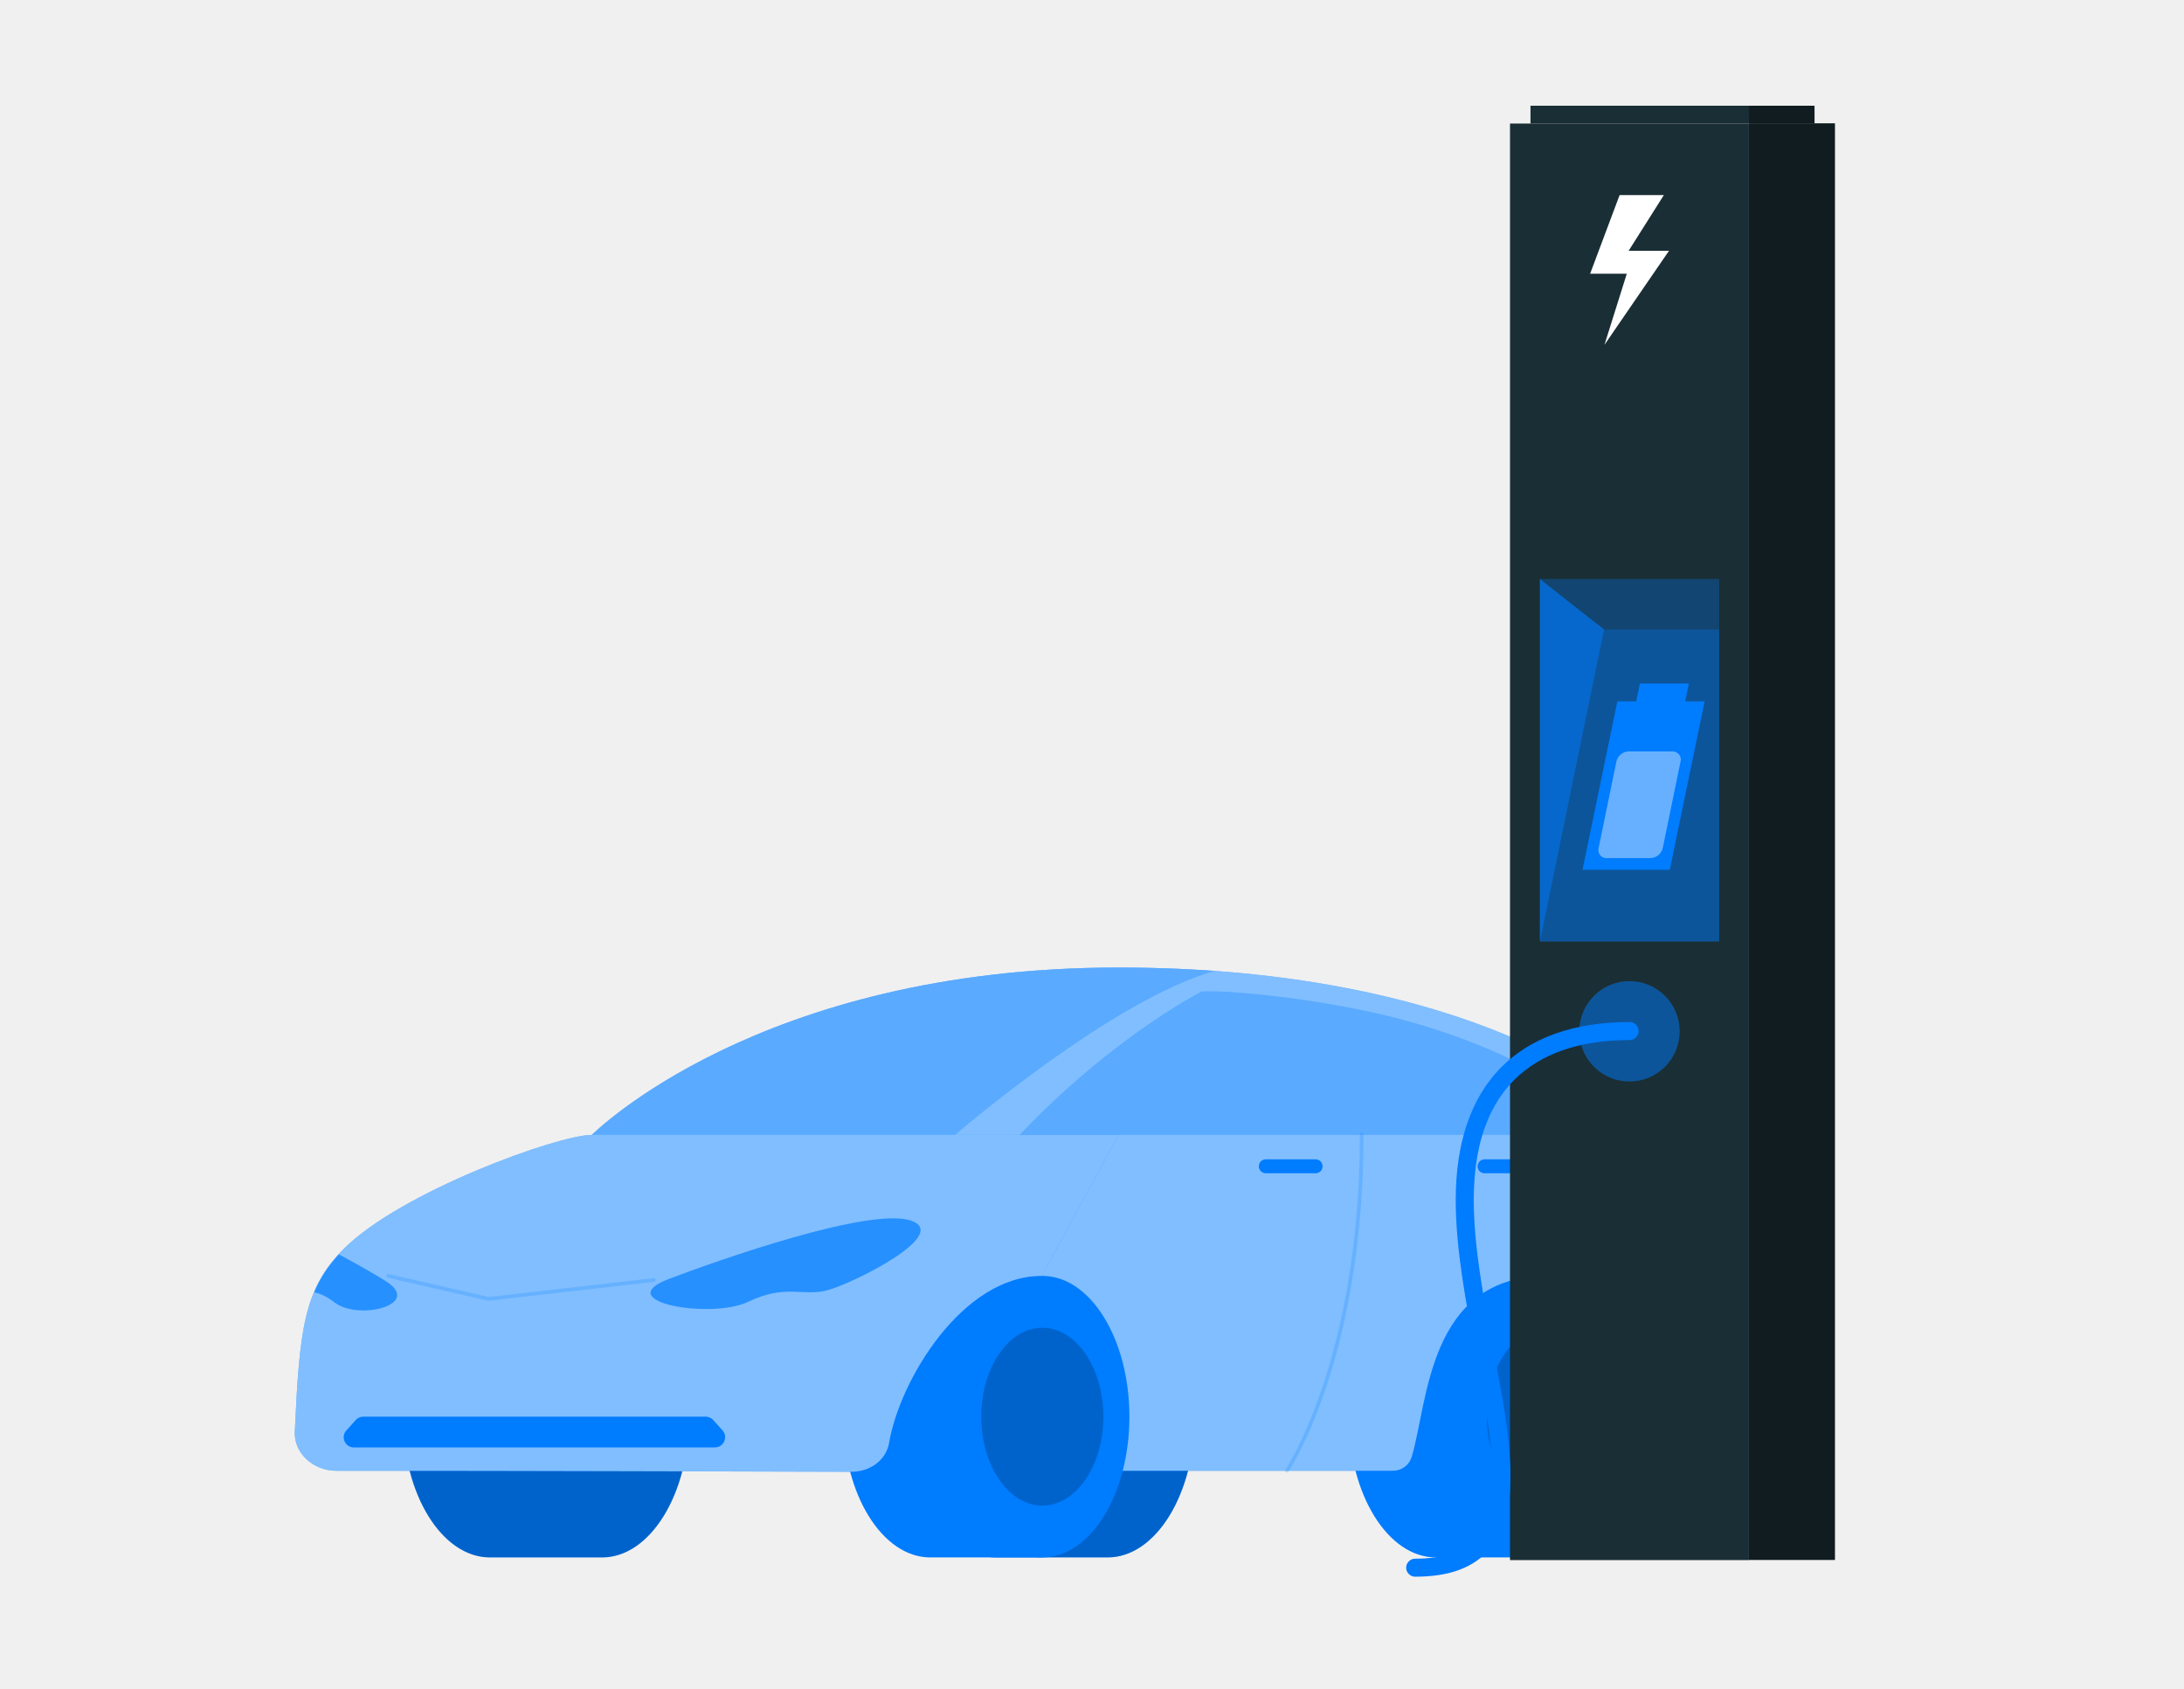
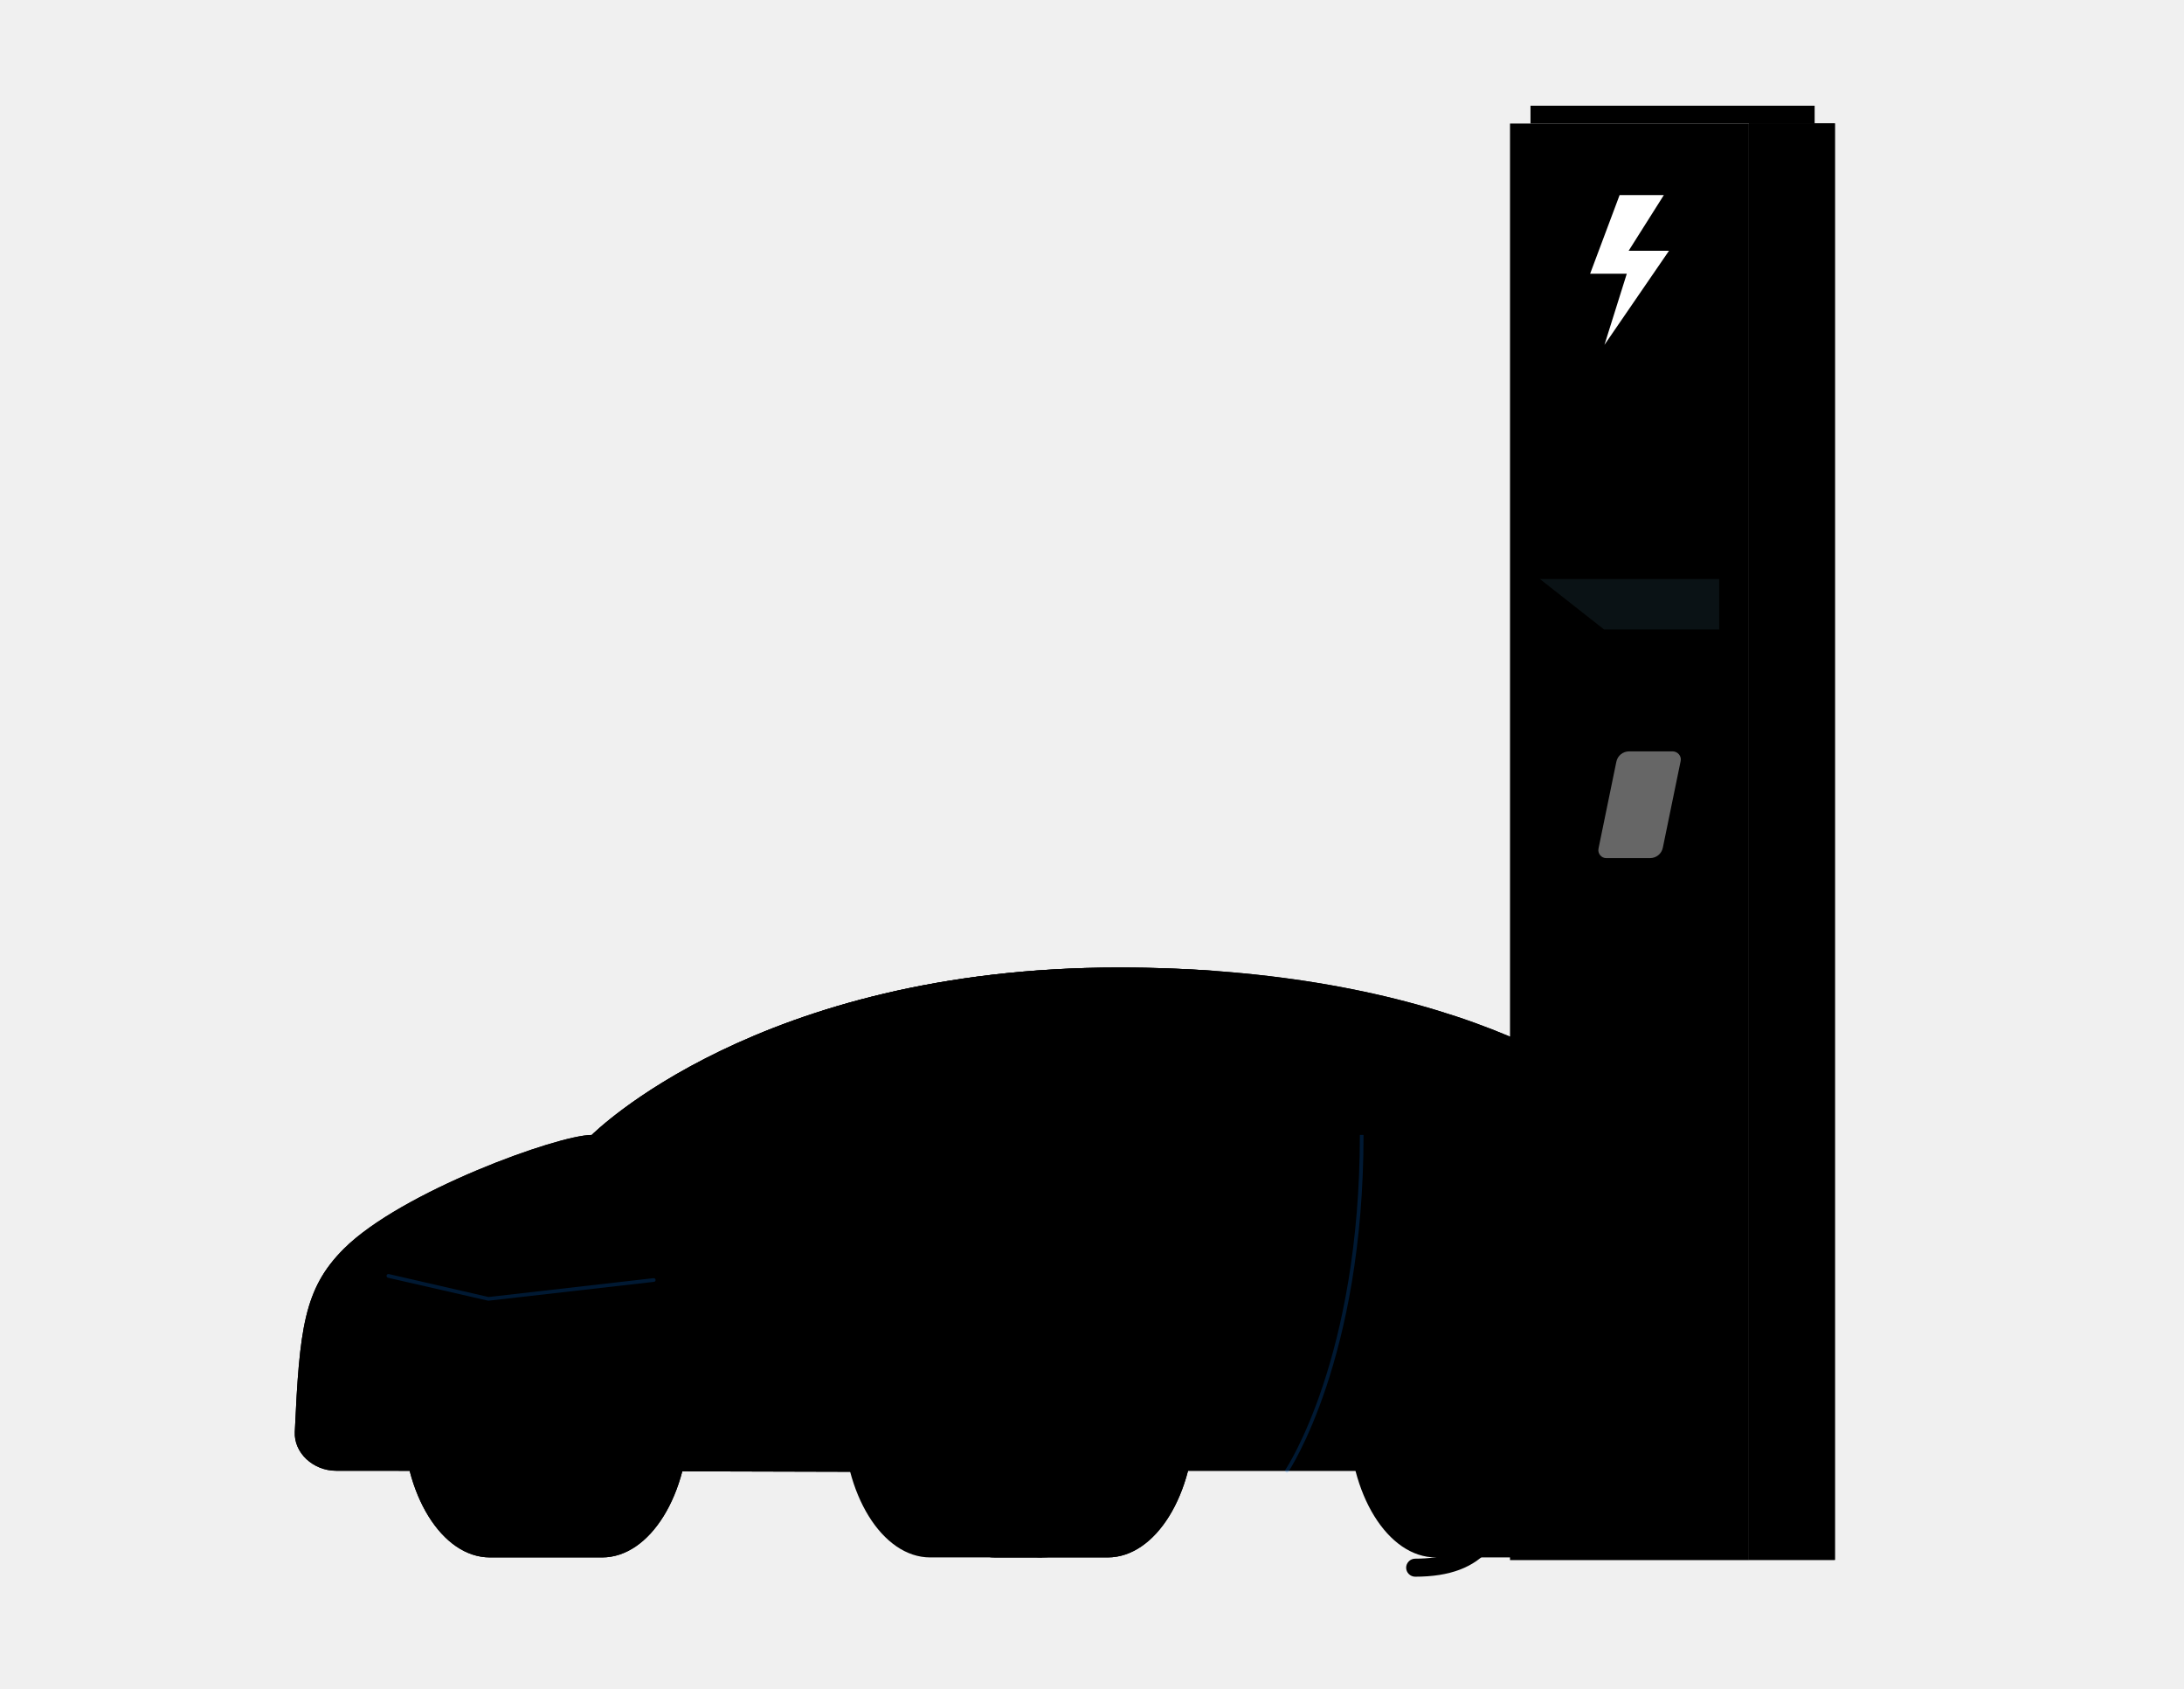
<svg xmlns="http://www.w3.org/2000/svg" version="1.1" id="a8897f4c-2937-4134-8b3a-fee1040aeff6" x="0" y="0" viewBox="0 0 1066.1 824.2" style="enable-background:new 0 0 1066.1 824.2" xml:space="preserve">
  <style>.st0{fill:#007cff}.st1{opacity:.2}.st2{opacity:.5;fill:#fff}.st3,.st4{opacity:.3;fill:#007cff}.st4{opacity:.7}.st6{fill:#1a2e35}.st7{opacity:.4}.st9{opacity:.5;fill:#007cff}</style>
-   <path class="st0" d="M540.7 622.7H486c-23.4 0-42.5 30.8-42.5 68.7 0 37.9 19 68.7 42.5 68.7h54.7c23.4 0 42.5-30.8 42.5-68.7-.1-38-19.1-68.7-42.5-68.7z" />
-   <path class="st1" d="M540.7 622.7H486c-23.4 0-42.5 30.8-42.5 68.7 0 37.9 19 68.7 42.5 68.7h54.7c23.4 0 42.5-30.8 42.5-68.7-.1-38-19.1-68.7-42.5-68.7z" />
-   <path class="st0" d="M293.9 622.7h-54.7c-23.4 0-42.5 30.8-42.5 68.7 0 37.9 19 68.7 42.5 68.7h54.7c23.4 0 42.5-30.8 42.5-68.7-.1-38-19.1-68.7-42.5-68.7z" />
-   <path class="st1" d="M293.9 622.7h-54.7c-23.4 0-42.5 30.8-42.5 68.7 0 37.9 19 68.7 42.5 68.7h54.7c23.4 0 42.5-30.8 42.5-68.7-.1-38-19.1-68.7-42.5-68.7z" />
-   <path class="st0" d="m815.7 570.5 12.5 10.7c5.9 5.1 8.5 13 6.7 20.6l-2.8 12-16.4-43.3z" />
-   <path class="st0" d="M838.3 640.2c-2.2-23.4-8.3-46.3-18.1-67.7l-4.2-9.2H712.5L766 717.7c18.9-4.7 36.4-13.8 51-26.6l1.2-1.1c14.4-12.4 21.8-30.9 20.1-49.8z" />
-   <path class="st2" d="M838.3 640.2c-2.2-23.4-8.3-46.3-18.1-67.7l-4.2-9.2H712.5L766 717.7c18.9-4.7 36.4-13.8 51-26.6l1.2-1.1c14.4-12.4 21.8-30.9 20.1-49.8z" />
-   <path class="st0" d="M700.9 760.1c-23.4 0-42.5-30.8-42.5-68.7 0-37.9 19-68.7 42.5-68.7h54.5v137.4h-54.5z" />
-   <ellipse class="st0" cx="755.6" cy="691.4" rx="42.5" ry="68.7" />
-   <ellipse class="st1" cx="755.6" cy="691.4" rx="29.8" ry="43.4" />
-   <path class="st0" d="M391 717.7 288.9 553.9s80.8-81.7 257.2-81.7c152.7 0 244.2 50.4 269.8 91.1l-60.5 59.4c-58.6 0-58.3 62.2-66.3 88.3-1.2 4.1-4.9 6.8-9.2 6.8H391" />
-   <path class="st2" d="M391 717.7 288.9 553.9s80.8-81.7 257.2-81.7c152.7 0 244.2 50.4 269.8 91.1l-60.5 59.4c-58.6 0-58.3 62.2-66.3 88.3-1.2 4.1-4.9 6.8-9.2 6.8H391" />
-   <path class="st0" d="M454.1 760.1c-23.4 0-42.5-30.8-42.5-68.7 0-37.9 19-68.7 42.5-68.7h54.5v137.4h-54.5z" />
-   <ellipse class="st0" cx="508.8" cy="691.4" rx="42.5" ry="68.7" />
-   <ellipse class="st1" cx="508.8" cy="691.4" rx="29.8" ry="43.4" />
-   <path class="st0" d="M434 704.2c5.2-30.7 35.8-81.5 74.5-81.5l37.5-68.8H288.8c-16.4 0-93.1 27.7-121 55.6-19.5 19.5-21.6 39.2-23.9 89.3-.5 10.2 8.9 19 20.2 19 94.9 0 209.7.4 251.5.5 9.4 0 17-5.9 18.4-14.1z" />
-   <path class="st2" d="M434 704.2c5.2-30.7 35.8-81.5 74.5-81.5l37.5-68.8H288.8c-16.4 0-93.1 27.7-121 55.6-19.5 19.5-21.6 39.2-23.9 89.3-.5 10.2 8.9 19 20.2 19 94.9 0 209.7.4 251.5.5 9.4 0 17-5.9 18.4-14.1z" />
-   <path class="st3" d="M546.1 472.2c-175.4 0-255.4 80.4-257.2 81.6h177.4s76.3-65.9 126.8-80c-14.9-1-30.6-1.6-47-1.6z" />
-   <path class="st4" d="M326.7 624.1c24.3-9.2 97.8-35.1 117.9-28.4 20 6.7-28.5 30.8-40.7 34-12.2 3.2-20.3-3.2-38.6 5.6s-68.1-.1-38.6-11.2z" />
+   <path className="st0" d="M540.7 622.7H486c-23.4 0-42.5 30.8-42.5 68.7 0 37.9 19 68.7 42.5 68.7h54.7c23.4 0 42.5-30.8 42.5-68.7-.1-38-19.1-68.7-42.5-68.7z" />
+   <path className="st1" d="M540.7 622.7H486c-23.4 0-42.5 30.8-42.5 68.7 0 37.9 19 68.7 42.5 68.7h54.7c23.4 0 42.5-30.8 42.5-68.7-.1-38-19.1-68.7-42.5-68.7z" />
+   <path className="st0" d="M293.9 622.7h-54.7c-23.4 0-42.5 30.8-42.5 68.7 0 37.9 19 68.7 42.5 68.7h54.7c23.4 0 42.5-30.8 42.5-68.7-.1-38-19.1-68.7-42.5-68.7z" />
+   <path className="st1" d="M293.9 622.7h-54.7c-23.4 0-42.5 30.8-42.5 68.7 0 37.9 19 68.7 42.5 68.7h54.7c23.4 0 42.5-30.8 42.5-68.7-.1-38-19.1-68.7-42.5-68.7z" />
+   <path className="st0" d="m815.7 570.5 12.5 10.7c5.9 5.1 8.5 13 6.7 20.6l-2.8 12-16.4-43.3z" />
+   <path className="st0" d="M838.3 640.2c-2.2-23.4-8.3-46.3-18.1-67.7l-4.2-9.2H712.5L766 717.7c18.9-4.7 36.4-13.8 51-26.6l1.2-1.1c14.4-12.4 21.8-30.9 20.1-49.8z" />
+   <path className="st2" d="M838.3 640.2c-2.2-23.4-8.3-46.3-18.1-67.7l-4.2-9.2H712.5L766 717.7c18.9-4.7 36.4-13.8 51-26.6l1.2-1.1c14.4-12.4 21.8-30.9 20.1-49.8z" />
+   <path className="st0" d="M700.9 760.1c-23.4 0-42.5-30.8-42.5-68.7 0-37.9 19-68.7 42.5-68.7h54.5v137.4h-54.5z" />
+   <ellipse className="st0" cx="755.6" cy="691.4" rx="42.5" ry="68.7" />
+   <ellipse className="st1" cx="755.6" cy="691.4" rx="29.8" ry="43.4" />
+   <path className="st0" d="M391 717.7 288.9 553.9s80.8-81.7 257.2-81.7c152.7 0 244.2 50.4 269.8 91.1l-60.5 59.4c-58.6 0-58.3 62.2-66.3 88.3-1.2 4.1-4.9 6.8-9.2 6.8H391" />
+   <path className="st2" d="M391 717.7 288.9 553.9s80.8-81.7 257.2-81.7c152.7 0 244.2 50.4 269.8 91.1l-60.5 59.4c-58.6 0-58.3 62.2-66.3 88.3-1.2 4.1-4.9 6.8-9.2 6.8H391" />
+   <path className="st0" d="M454.1 760.1c-23.4 0-42.5-30.8-42.5-68.7 0-37.9 19-68.7 42.5-68.7h54.5v137.4h-54.5z" />
+   <ellipse className="st0" cx="508.8" cy="691.4" rx="42.5" ry="68.7" />
+   <ellipse className="st1" cx="508.8" cy="691.4" rx="29.8" ry="43.4" />
+   <path className="st0" d="M434 704.2c5.2-30.7 35.8-81.5 74.5-81.5l37.5-68.8H288.8c-16.4 0-93.1 27.7-121 55.6-19.5 19.5-21.6 39.2-23.9 89.3-.5 10.2 8.9 19 20.2 19 94.9 0 209.7.4 251.5.5 9.4 0 17-5.9 18.4-14.1z" />
+   <path className="st2" d="M434 704.2c5.2-30.7 35.8-81.5 74.5-81.5l37.5-68.8H288.8c-16.4 0-93.1 27.7-121 55.6-19.5 19.5-21.6 39.2-23.9 89.3-.5 10.2 8.9 19 20.2 19 94.9 0 209.7.4 251.5.5 9.4 0 17-5.9 18.4-14.1z" />
+   <path className="st3" d="M546.1 472.2c-175.4 0-255.4 80.4-257.2 81.6h177.4s76.3-65.9 126.8-80c-14.9-1-30.6-1.6-47-1.6z" />
+   <path className="st4" d="M326.7 624.1c24.3-9.2 97.8-35.1 117.9-28.4 20 6.7-28.5 30.8-40.7 34-12.2 3.2-20.3-3.2-38.6 5.6s-68.1-.1-38.6-11.2z" />
  <path d="M628.2 718.7c-.2 0-.4-.1-.5-.2-.4-.3-.5-.9-.2-1.3.4-.5 36.3-54.7 36.3-163.3 0-.5.4-.9.9-.9s.9.4.9.9c0 109.3-36.3 163.8-36.7 164.4-.1.2-.4.4-.7.4zm-389.7-83.9h-.2l-48.9-11.2c-.5-.1-.8-.6-.7-1.1.1-.5.6-.8 1.1-.7l48.7 11.2 80.5-9.2c.5 0 1 .3 1 .8.1.5-.3 1-.8 1l-80.7 9.2c.1 0 .1 0 0 0zm516.9-11.2c-.2 0-.5-.1-.7-.3-.4-.4-.4-1 0-1.3 17.1-16.7 26.2-55.8 26.2-77.6 0-.5.4-.9.9-.9s.9.4.9.9c0 22.1-9.3 61.9-26.7 79-.2.1-.4.2-.6.2z" style="opacity:.2;fill:#007cff" />
-   <path class="st0" d="M617.9 572.6h24.3c1.9 0 3.4-1.5 3.4-3.4s-1.5-3.4-3.4-3.4h-24.3c-1.9 0-3.4 1.5-3.4 3.4-.1 1.8 1.5 3.4 3.4 3.4zm106.7 0H749c1.9 0 3.4-1.5 3.4-3.4s-1.5-3.4-3.4-3.4h-24.3c-1.9 0-3.4 1.5-3.4 3.4-.1 1.8 1.4 3.4 3.3 3.4z" />
-   <path class="st4" d="M187.9 625c-5-3.1-13.2-7.9-22.5-12.8-5.3 5.8-9.2 11.7-12 18.5 2.8.6 6 1.9 10 5 11.8 9 43.6.9 24.5-10.7z" />
-   <path class="st3" d="M497.7 553.9h247.9c12.7 0 25.1-3.3 36.2-9.5 0 0-40.1-36.5-120.9-52.2-33.2-6.5-64.7-9-74.3-8.3-23.1 12.2-58.5 37.7-88.9 70z" />
-   <path class="st0" d="M349 706.4H172.7c-4.2 0-6.5-5-3.7-8.2l4.6-5.1c.9-1.1 2.3-1.7 3.7-1.7h167.2c1.4 0 2.7.6 3.7 1.7l4.6 5.1c2.7 3.2.4 8.2-3.8 8.2zm462.4-82-11.1 2.1v-30.1l11.1 2.1c1.5.3 2.6 2.3 2.6 4.7v16.4c.1 2.4-1.1 4.5-2.6 4.8z" />
-   <path class="st6" d="M737.1 60.3h116.6v701.1H737.1zm10-8.7h138.6v8.6H747.1z" />
-   <path class="st7" d="M853.8 51.6h32v8.6h-32z" />
+   <path className="st0" d="M617.9 572.6h24.3c1.9 0 3.4-1.5 3.4-3.4s-1.5-3.4-3.4-3.4h-24.3c-1.9 0-3.4 1.5-3.4 3.4-.1 1.8 1.5 3.4 3.4 3.4zm106.7 0H749c1.9 0 3.4-1.5 3.4-3.4s-1.5-3.4-3.4-3.4h-24.3c-1.9 0-3.4 1.5-3.4 3.4-.1 1.8 1.4 3.4 3.3 3.4z" />
+   <path className="st4" d="M187.9 625c-5-3.1-13.2-7.9-22.5-12.8-5.3 5.8-9.2 11.7-12 18.5 2.8.6 6 1.9 10 5 11.8 9 43.6.9 24.5-10.7z" />
+   <path className="st3" d="M497.7 553.9h247.9c12.7 0 25.1-3.3 36.2-9.5 0 0-40.1-36.5-120.9-52.2-33.2-6.5-64.7-9-74.3-8.3-23.1 12.2-58.5 37.7-88.9 70z" />
+   <path className="st0" d="M349 706.4H172.7c-4.2 0-6.5-5-3.7-8.2l4.6-5.1c.9-1.1 2.3-1.7 3.7-1.7h167.2c1.4 0 2.7.6 3.7 1.7l4.6 5.1c2.7 3.2.4 8.2-3.8 8.2zm462.4-82-11.1 2.1v-30.1l11.1 2.1c1.5.3 2.6 2.3 2.6 4.7v16.4c.1 2.4-1.1 4.5-2.6 4.8z" />
+   <path className="st6" d="M737.1 60.3h116.6v701.1H737.1zm10-8.7h138.6v8.6H747.1z" />
+   <path className="st7" d="M853.8 51.6h32v8.6h-32z" />
  <path style="fill:#fff" d="M814.7 122.4H795l17.2-27.2h-21.6l-14.4 38.4h17.9l-10.9 34.7z" />
-   <circle transform="rotate(-45.001 795.446 503.29)" class="st9" cx="795.4" cy="503.3" r="24.5" />
-   <path class="st0" d="M690.8 769.5c-2.4 0-4.4-2-4.4-4.4 0-2.4 2-4.4 4.4-4.4 14.1 0 23.9-3.5 29.8-10.7 13.6-16.5 6.8-52-.3-89.7-4.8-25-9.7-50.8-9.7-74.8 0-55.9 30.1-86.7 84.9-86.7 2.4 0 4.4 2 4.4 4.4 0 2.4-2 4.4-4.4 4.4-34.7 0-76.1 13.5-76.1 77.9 0 23.2 4.9 48.6 9.6 73.2 7.6 39.7 14.8 77.2-1.5 96.9-7.8 9.4-19.8 13.9-36.7 13.9z" />
-   <path class="st9" d="M751.7 282.6h87.5v176.9h-87.5z" />
-   <path class="st9" d="M751.7 282.6v176.9L783 307.2z" />
-   <path class="st0" d="m822.6 342.3 1.8-8.7h-23.9l-1.8 8.7h-9.2l-17 82.2h42.6l17-82.2z" />
+   <circle transform="rotate(-45.001 795.446 503.29)" className="st9" cx="795.4" cy="503.3" r="24.5" />
+   <path className="st0" d="M690.8 769.5c-2.4 0-4.4-2-4.4-4.4 0-2.4 2-4.4 4.4-4.4 14.1 0 23.9-3.5 29.8-10.7 13.6-16.5 6.8-52-.3-89.7-4.8-25-9.7-50.8-9.7-74.8 0-55.9 30.1-86.7 84.9-86.7 2.4 0 4.4 2 4.4 4.4 0 2.4-2 4.4-4.4 4.4-34.7 0-76.1 13.5-76.1 77.9 0 23.2 4.9 48.6 9.6 73.2 7.6 39.7 14.8 77.2-1.5 96.9-7.8 9.4-19.8 13.9-36.7 13.9z" />
+   <path className="st9" d="M751.7 282.6h87.5v176.9h-87.5z" />
+   <path className="st9" d="M751.7 282.6v176.9L783 307.2z" />
+   <path className="st0" d="m822.6 342.3 1.8-8.7h-23.9l-1.8 8.7h-9.2l-17 82.2h42.6l17-82.2z" />
  <path d="m820.4 371.4-8.7 42.3c-.6 3-3.2 5.1-6.3 5.1h-21.3c-2.5 0-4.3-2.3-3.8-4.7l8.7-42.3c.6-3 3.2-5.1 6.3-5.1h21.3c2.4.1 4.3 2.3 3.8 4.7z" style="opacity:.4;fill:#fff" />
  <path style="opacity:.4;fill:#1a2e35" d="M751.7 282.6h87.5v24.6H783z" />
-   <path transform="rotate(-180 874.743 410.803)" class="st6" d="M853.8 60.3h42v701.1h-42z" />
-   <path transform="rotate(-180 874.743 410.803)" class="st7" d="M853.8 60.3h42v701.1h-42z" />
+   <path transform="rotate(-180 874.743 410.803)" className="st6" d="M853.8 60.3h42v701.1h-42z" />
+   <path transform="rotate(-180 874.743 410.803)" className="st7" d="M853.8 60.3h42v701.1h-42z" />
</svg>
